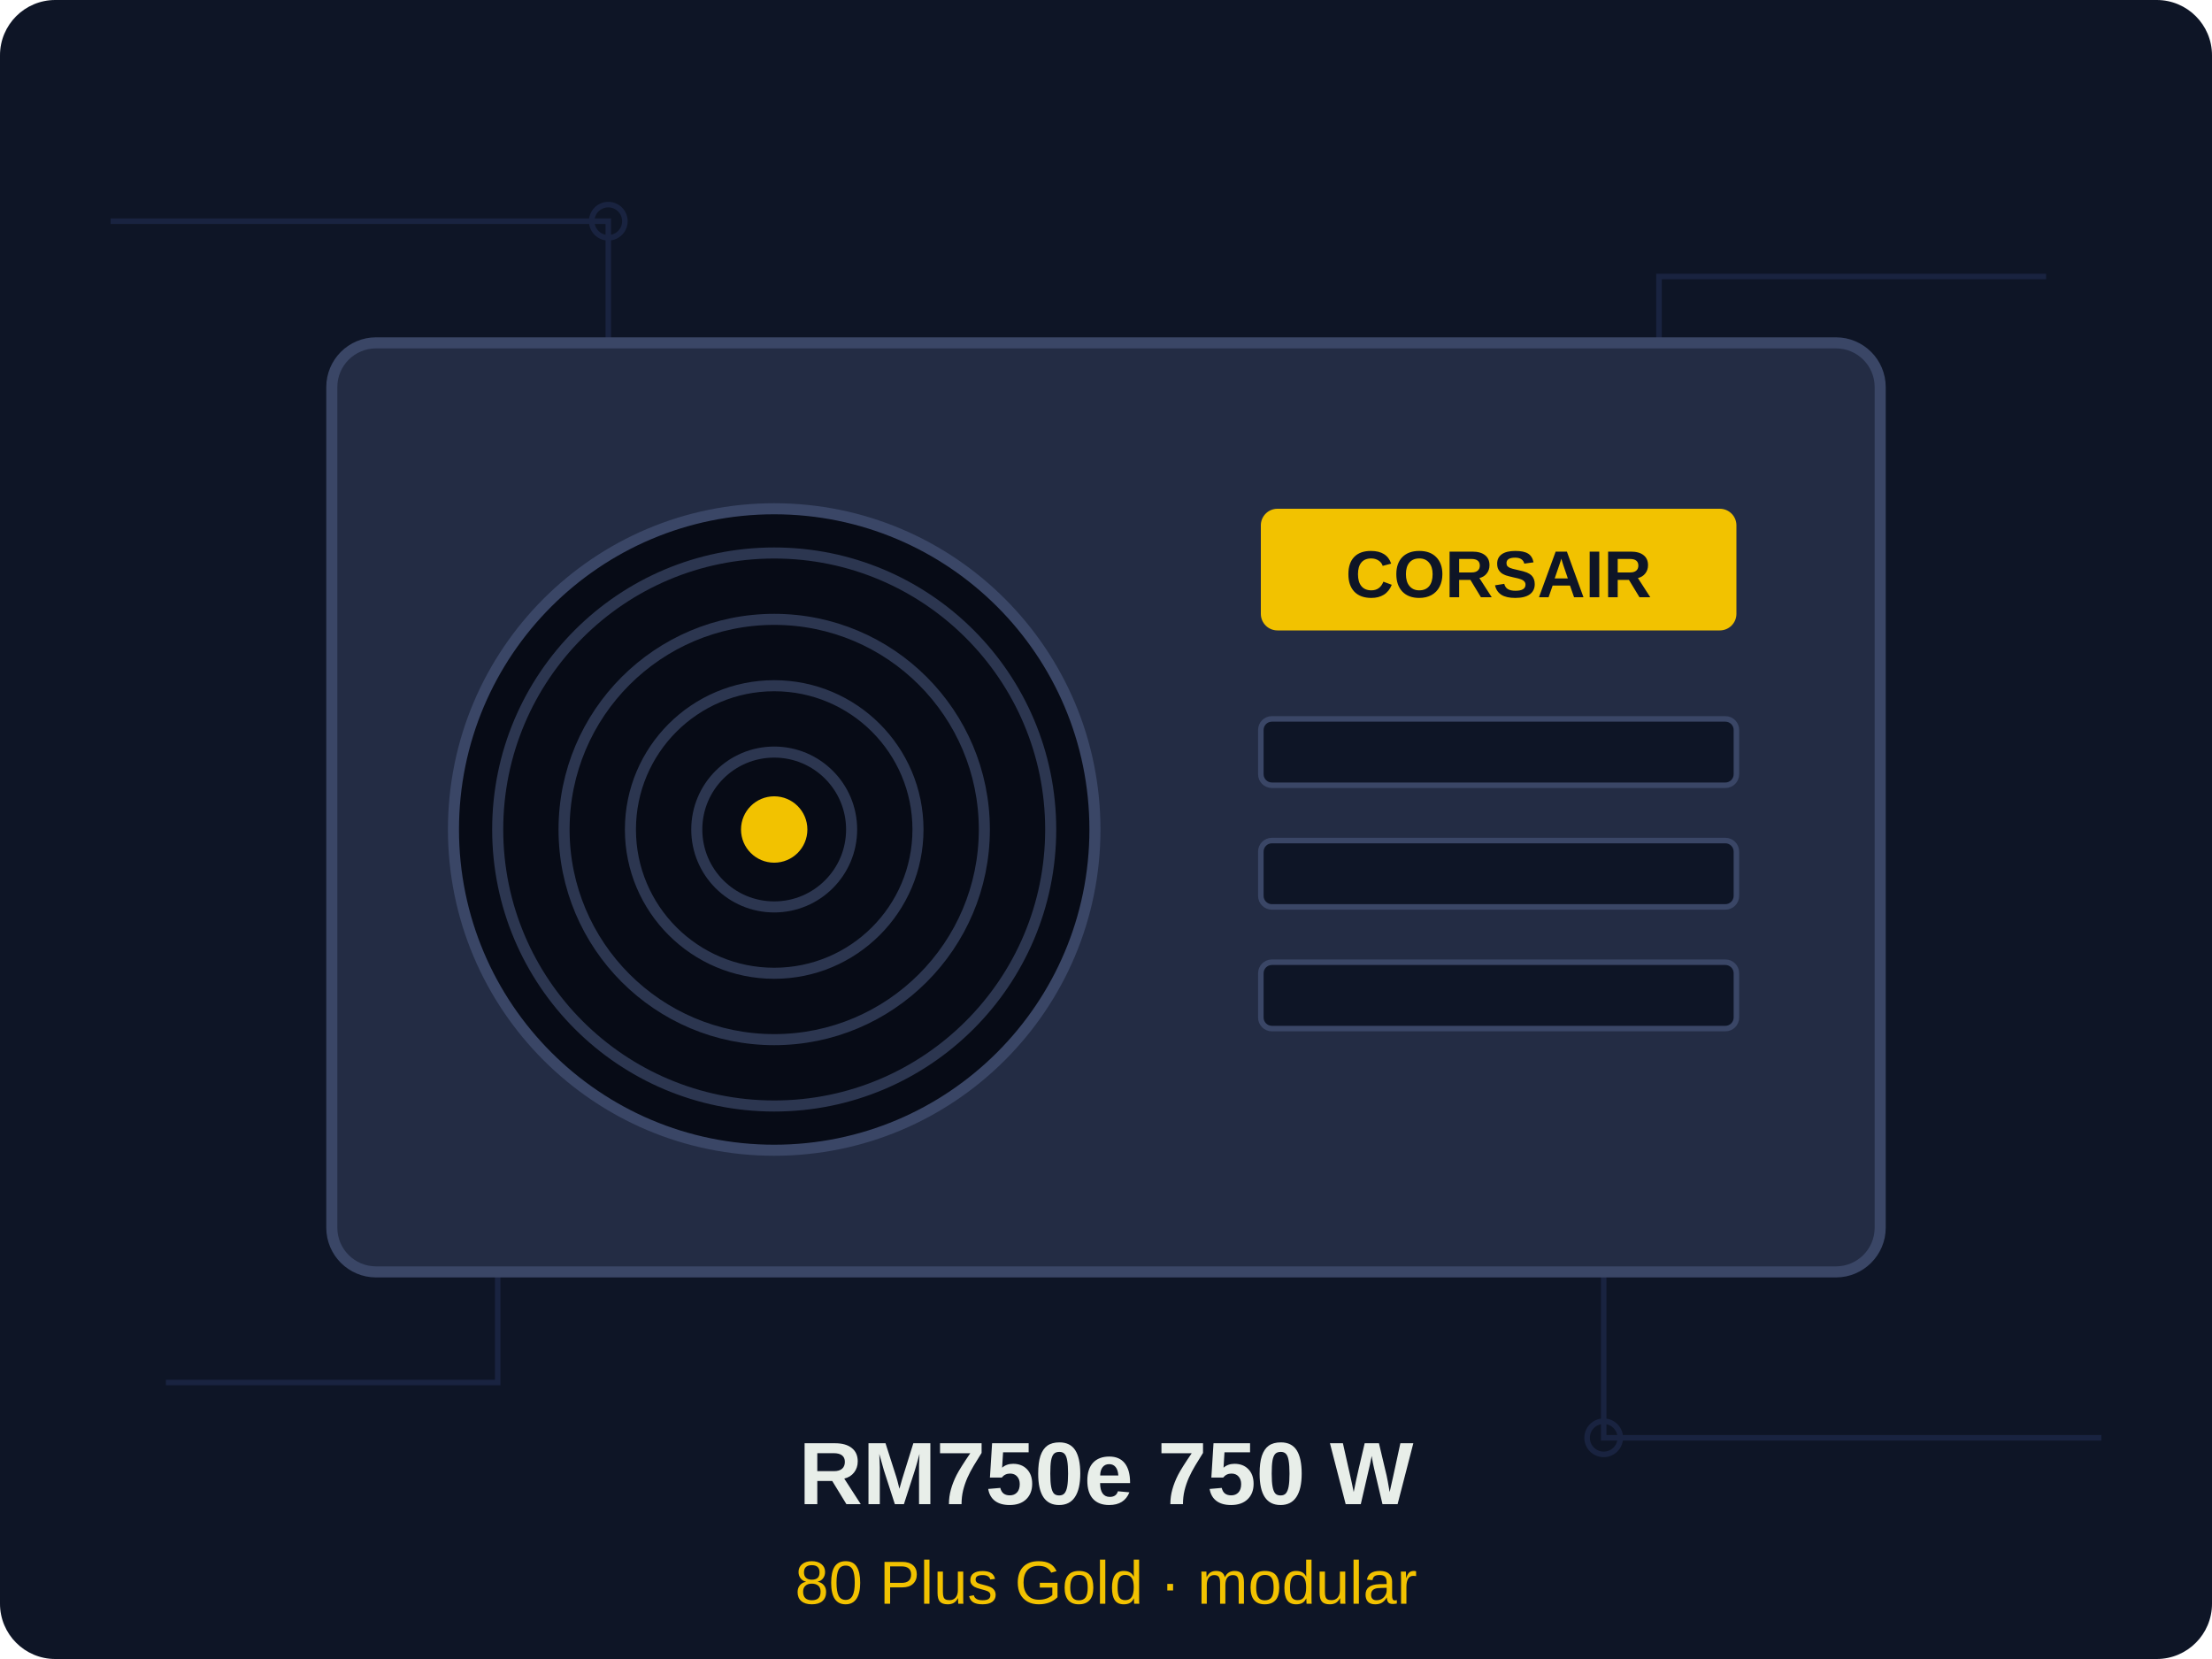
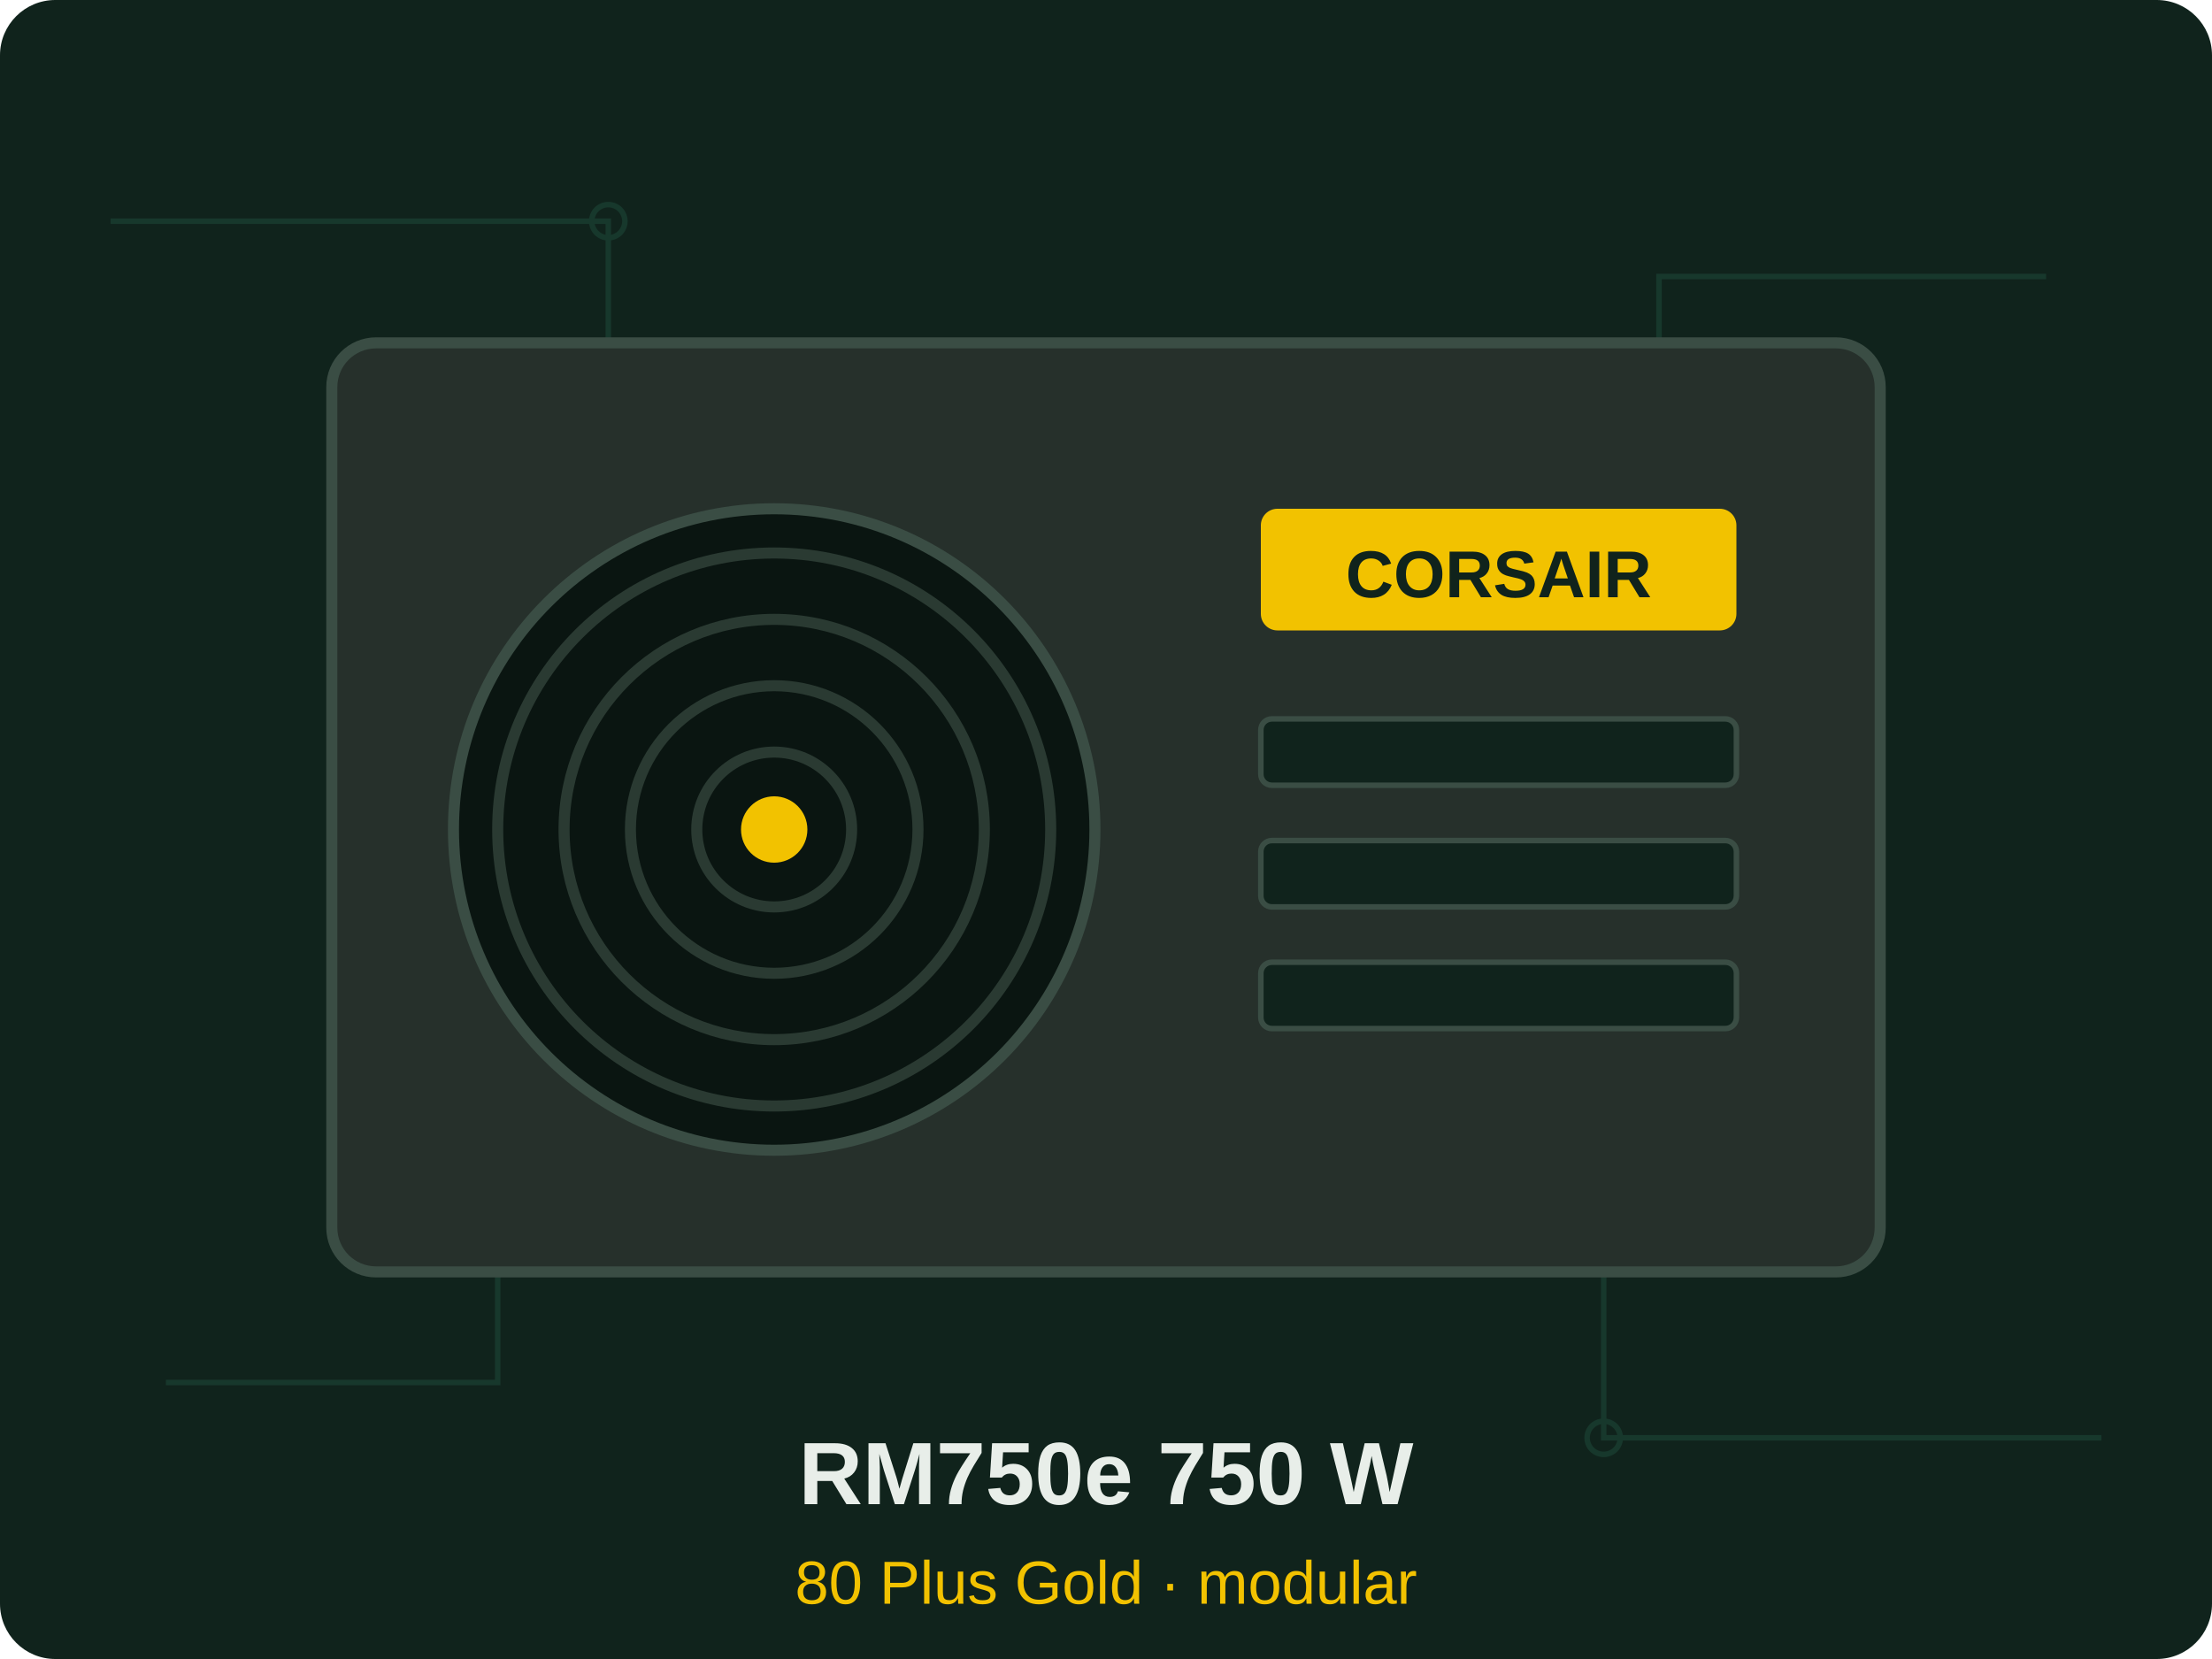
<svg xmlns="http://www.w3.org/2000/svg" viewBox="0 0 400 300" role="img" aria-label="RM750e 750 W">
-   <rect width="400" height="300" rx="10" fill="#0e1526" />
-   <g opacity=".12" stroke="#6f8cff" fill="none">
+   <rect width="400" height="300" rx="10" fill="#10231c" />
+   <g opacity=".12" stroke="#4fd1a1" fill="none">
    <path d="M20 40h90v30h60M380 260H290v-30h-50M30 250h60v-40M370 50h-70v40" />
    <circle cx="110" cy="40" r="3" />
    <circle cx="290" cy="260" r="3" />
  </g>
-   <rect x="60" y="62" width="280" height="168" rx="8" fill="#232c44" stroke="#3a4666" stroke-width="2" />
-   <circle cx="140" cy="150" r="58" fill="#070b16" stroke="#3a4666" stroke-width="2" />
-   <circle cx="140" cy="150" r="14" fill="none" stroke="#2c3650" stroke-width="2" />
-   <circle cx="140" cy="150" r="26" fill="none" stroke="#2c3650" stroke-width="2" />
-   <circle cx="140" cy="150" r="38" fill="none" stroke="#2c3650" stroke-width="2" />
-   <circle cx="140" cy="150" r="50" fill="none" stroke="#2c3650" stroke-width="2" />
+   <rect x="60" y="62" width="280" height="168" rx="8" fill="#26302b" stroke="#3a4d44" stroke-width="2" />
+   <circle cx="140" cy="150" r="58" fill="#0a1511" stroke="#3a4d44" stroke-width="2" />
+   <circle cx="140" cy="150" r="14" fill="none" stroke="#2a3a32" stroke-width="2" />
+   <circle cx="140" cy="150" r="26" fill="none" stroke="#2a3a32" stroke-width="2" />
+   <circle cx="140" cy="150" r="38" fill="none" stroke="#2a3a32" stroke-width="2" />
+   <circle cx="140" cy="150" r="50" fill="none" stroke="#2a3a32" stroke-width="2" />
  <circle cx="140" cy="150" r="6" fill="#f2c200" />
  <rect x="228" y="92" width="86" height="22" rx="3" fill="#f2c200" />
-   <text x="271" y="108" text-anchor="middle" font-family="Segoe UI,Arial" font-size="12" font-weight="800" fill="#0e1526">CORSAIR</text>
-   <rect x="228" y="130" width="86" height="12" rx="2" fill="#0e1526" stroke="#3a4666" />
-   <rect x="228" y="152" width="86" height="12" rx="2" fill="#0e1526" stroke="#3a4666" />
-   <rect x="228" y="174" width="86" height="12" rx="2" fill="#0e1526" stroke="#3a4666" />
+   <text x="271" y="108" text-anchor="middle" font-family="Segoe UI,Arial" font-size="12" font-weight="800" fill="#10231c">CORSAIR</text>
+   <rect x="228" y="130" width="86" height="12" rx="2" fill="#10231c" stroke="#3a4d44" />
+   <rect x="228" y="152" width="86" height="12" rx="2" fill="#10231c" stroke="#3a4d44" />
+   <rect x="228" y="174" width="86" height="12" rx="2" fill="#10231c" stroke="#3a4d44" />
  <text x="200" y="272" text-anchor="middle" font-family="Segoe UI,Arial,sans-serif" font-size="16" font-weight="700" fill="#e8eee9">RM750e 750 W</text>
  <text x="200" y="290" text-anchor="middle" font-family="Segoe UI,Arial,sans-serif" font-size="11" fill="#f2c200">80 Plus Gold · modular</text>
</svg>
